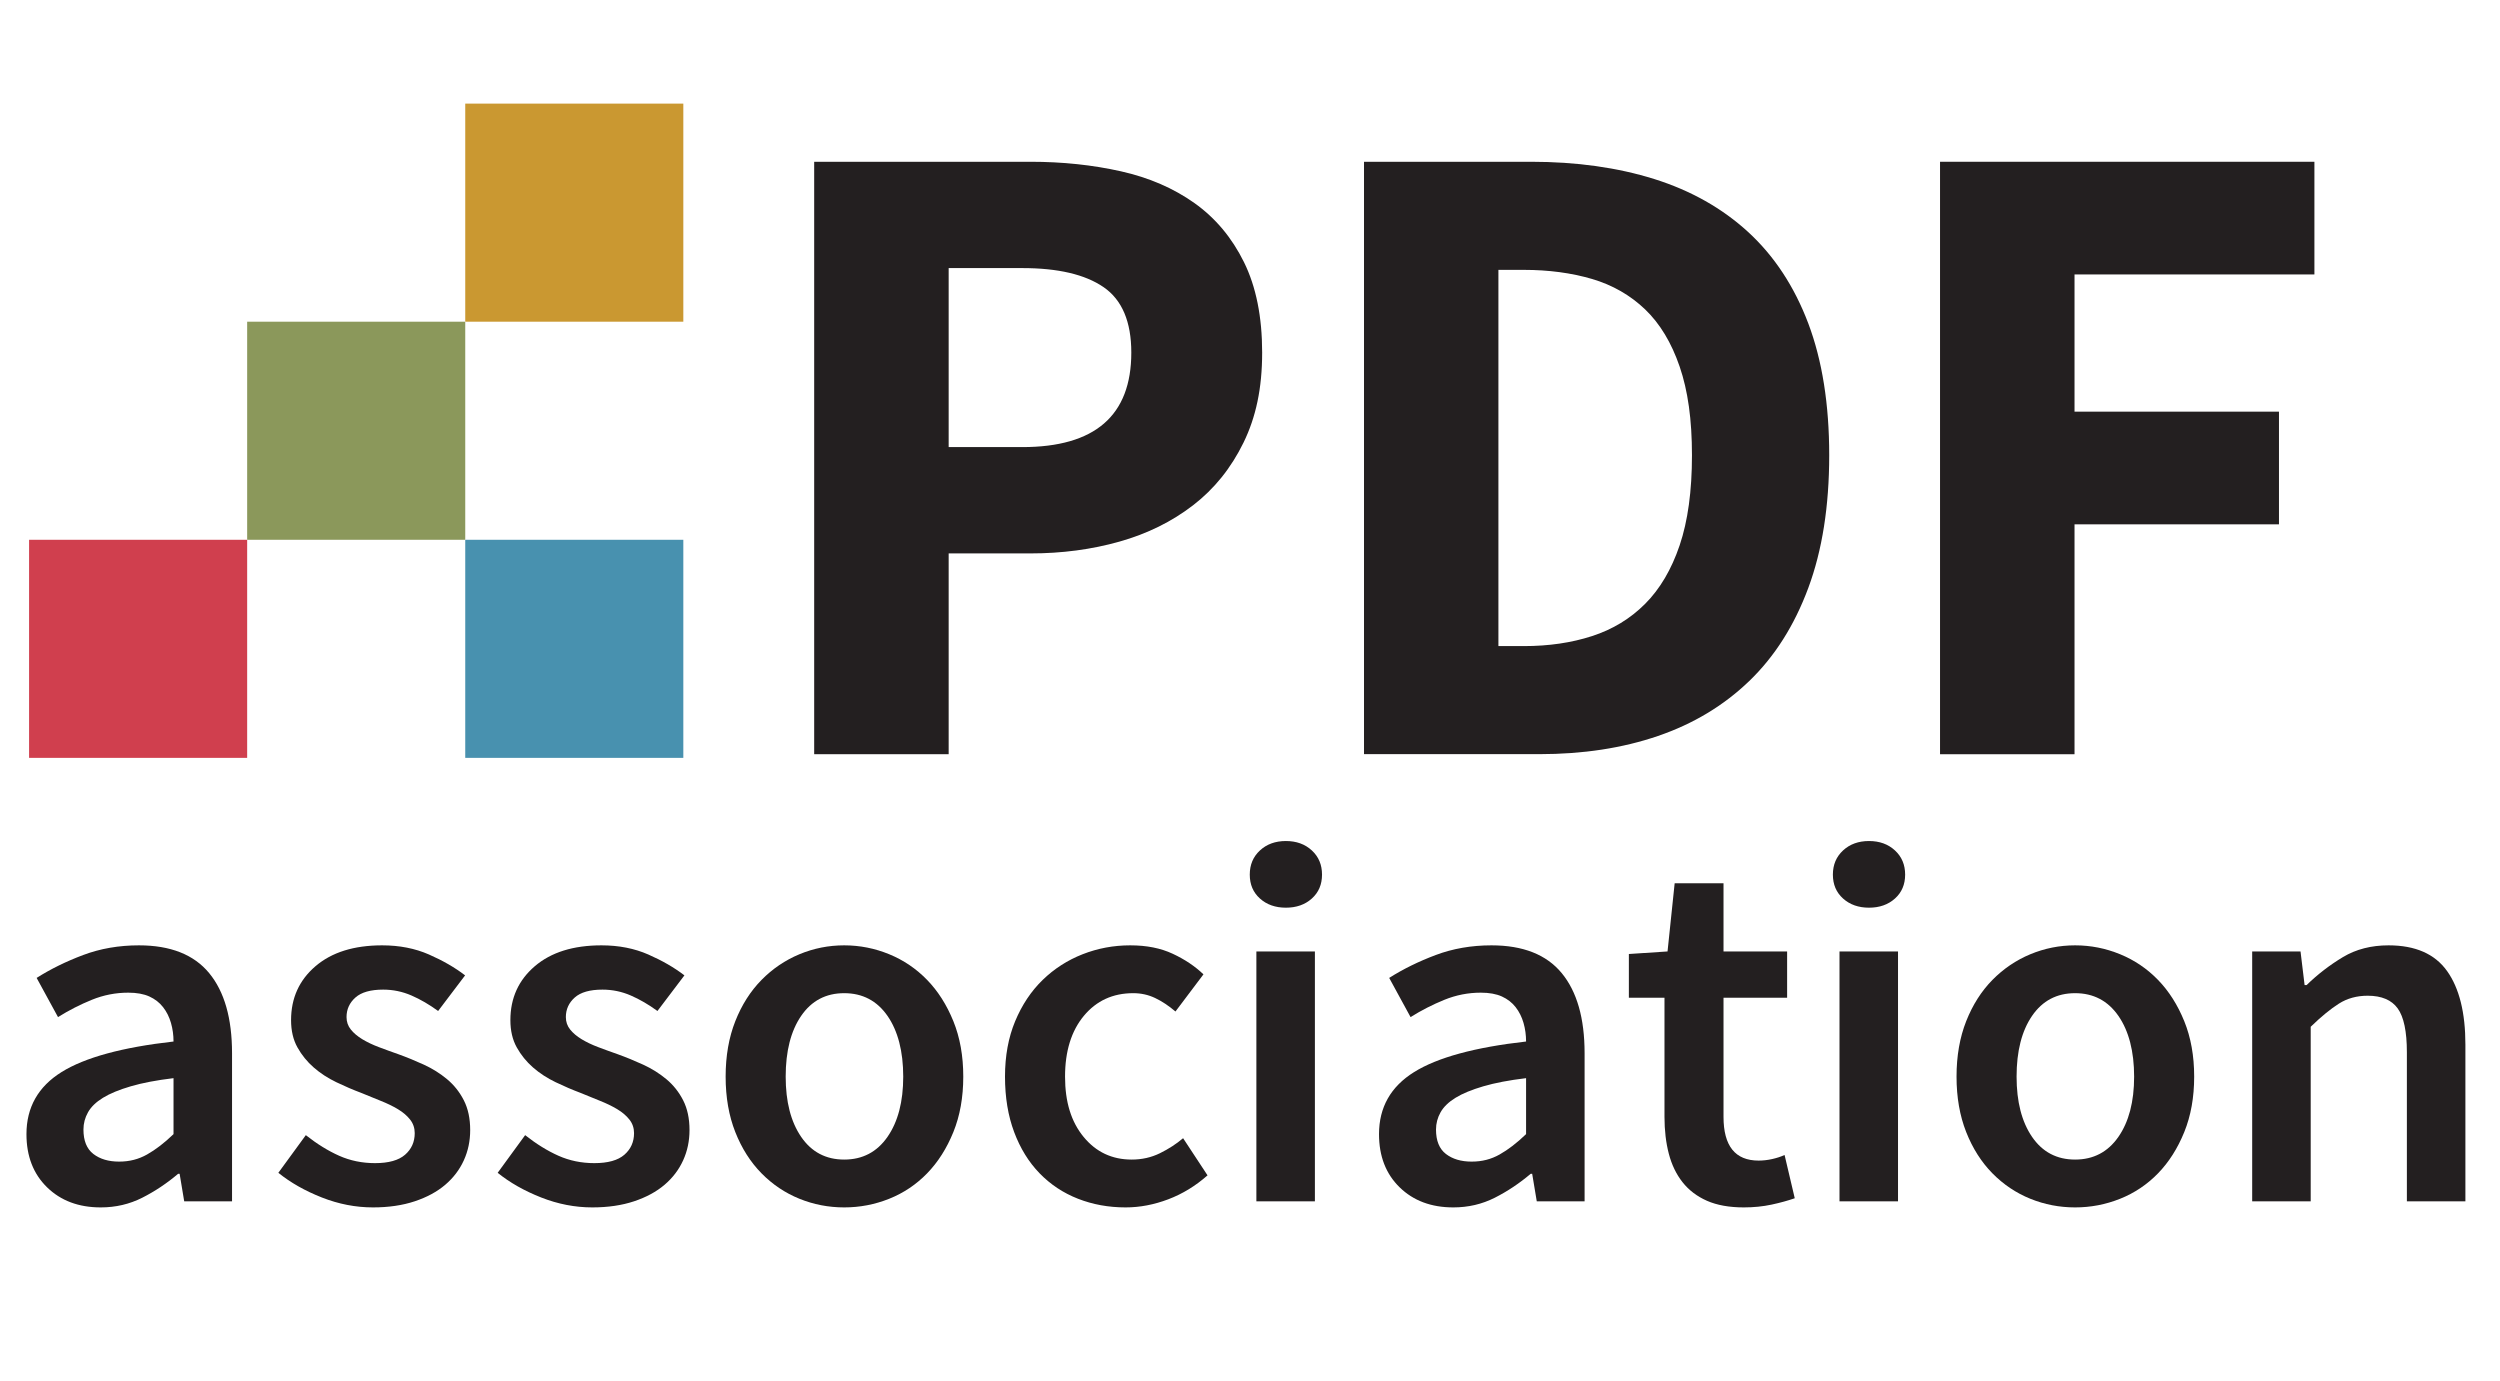
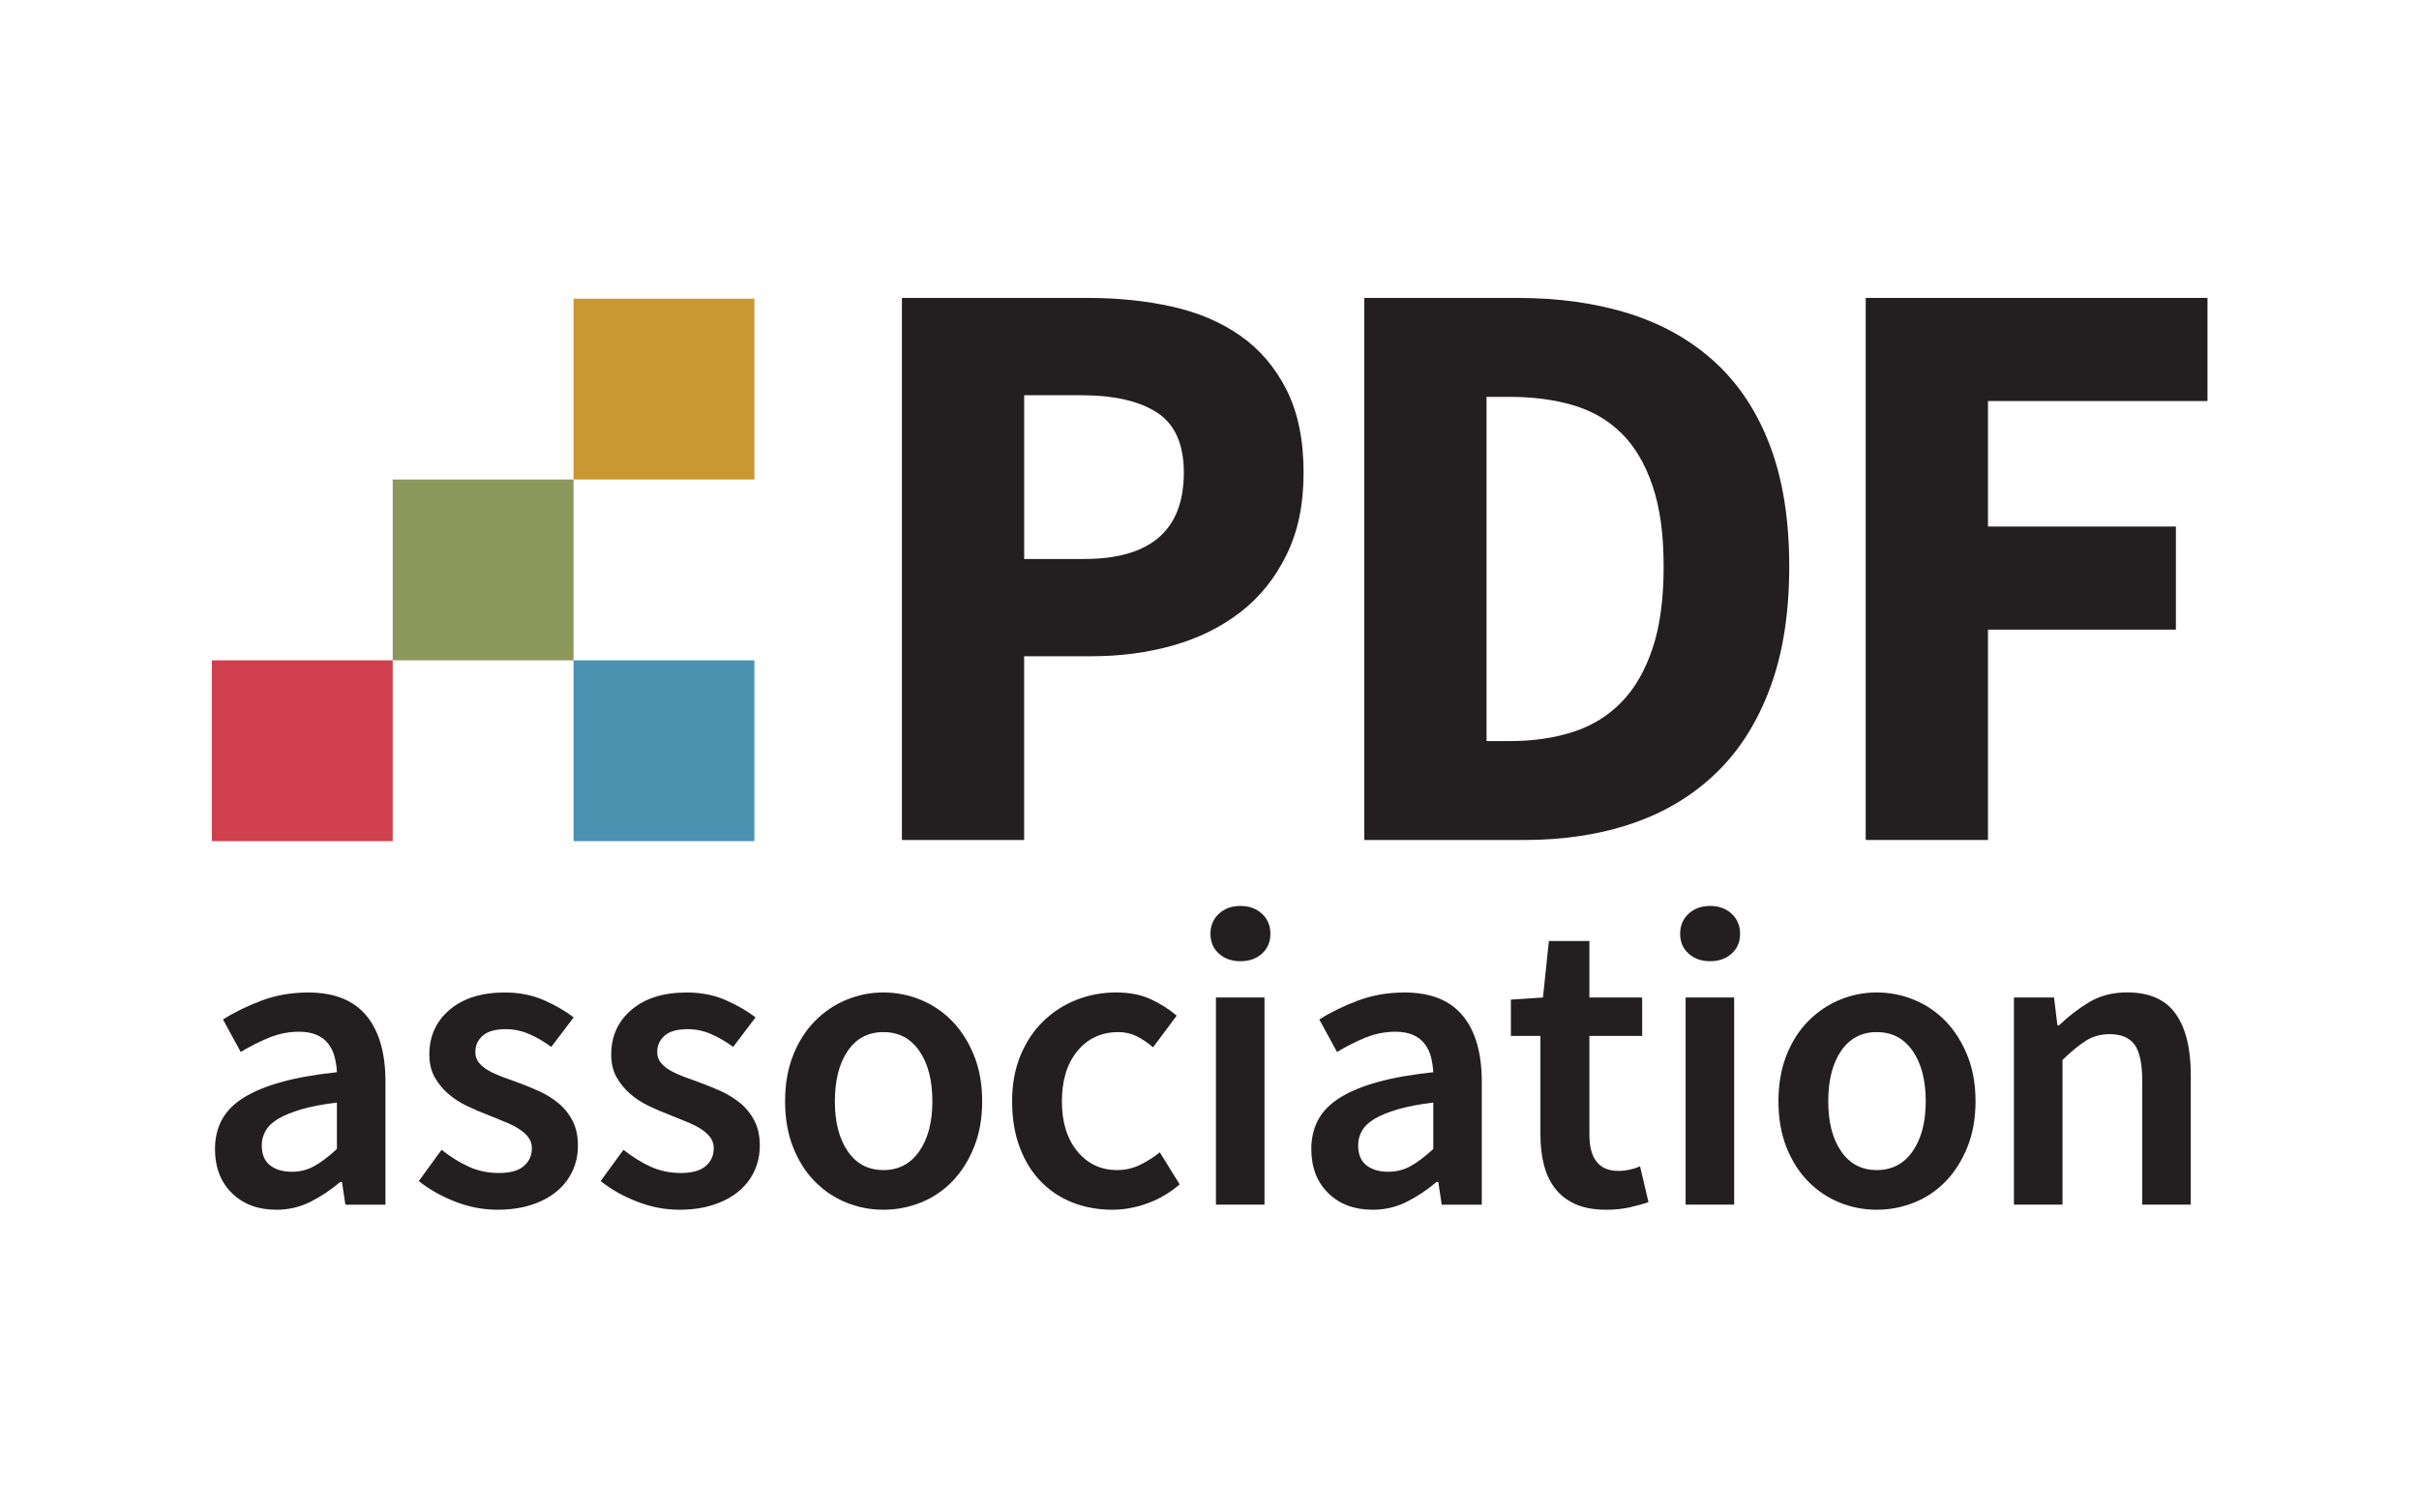
- <svg xmlns="http://www.w3.org/2000/svg" id="uuid-8b673f40-f57e-4e06-b5b6-523fcea8d253" width="242.64mm" height="134.03mm" viewBox="0 0 687.81 379.92">
-   <g style="isolation:isolate;">
-     <g style="isolation:isolate;">
-       <path d="M224,44.5h59.5c8.83,0,17.12.88,24.88,2.62s14.5,4.67,20.25,8.75c5.75,4.09,10.29,9.5,13.62,16.25,3.33,6.75,5,15.04,5,24.88s-1.71,17.75-5.12,24.75c-3.42,7-8.04,12.75-13.88,17.25-5.84,4.5-12.59,7.84-20.25,10-7.67,2.17-15.84,3.25-24.5,3.25h-22.5v55.25h-37V44.5ZM281.25,123c20,0,30-8.66,30-26,0-8.5-2.54-14.5-7.62-18-5.09-3.5-12.54-5.25-22.38-5.25h-20.25v49.25h20.25Z" style="fill:#231f20;" />
-       <path d="M375.25,44.5h46c12.5,0,23.79,1.59,33.88,4.75,10.08,3.17,18.71,8.04,25.88,14.62,7.16,6.59,12.66,14.96,16.5,25.12,3.83,10.17,5.75,22.25,5.75,36.25s-1.92,26.17-5.75,36.5c-3.84,10.34-9.25,18.88-16.25,25.62s-15.38,11.79-25.12,15.12c-9.75,3.34-20.62,5-32.62,5h-48.25V44.5ZM419.25,177.75c6.83,0,13.08-.91,18.75-2.75,5.66-1.83,10.54-4.79,14.62-8.88s7.25-9.46,9.5-16.12c2.25-6.66,3.38-14.91,3.38-24.75s-1.12-17.79-3.38-24.38c-2.25-6.58-5.42-11.83-9.5-15.75-4.09-3.91-8.96-6.71-14.62-8.38-5.67-1.66-11.92-2.5-18.75-2.5h-7v103.5h7Z" style="fill:#231f20;" />
-       <path d="M533.75,44.5h103v31h-66v37.75h56.25v31h-56.25v63.25h-37V44.5Z" style="fill:#231f20;" />
-     </g>
+ <svg xmlns="http://www.w3.org/2000/svg" id="Ebene_1" data-name="Ebene 1" viewBox="0 0 800 500">
+   <defs>
+     <style>
+       .cls-1 {
+         fill: #231f20;
+       }
+ 
+       .cls-2 {
+         fill: #c99831;
+       }
+ 
+       .cls-3 {
+         fill: none;
+       }
+ 
+       .cls-4 {
+         fill: #d03f4e;
+       }
+ 
+       .cls-5 {
+         fill: #8c985b;
+       }
+ 
+       .cls-6 {
+         clip-path: url(#clippath);
+       }
+ 
+       .cls-7 {
+         fill: #4a92b0;
+       }
+     </style>
+     <clipPath id="clippath">
+       <rect class="cls-3" width="800" height="500" />
+     </clipPath>
+   </defs>
+   <g class="cls-6">
+     <path class="cls-1" d="M298.28,277.86V98.55h61.6c9.9,0,19.16.96,27.78,2.89,8.62,1.92,16.13,5.13,22.55,9.62,6.42,4.5,11.5,10.45,15.26,17.88,3.76,7.42,5.64,16.55,5.64,27.36s-1.88,19.52-5.64,27.23c-3.76,7.7-8.85,14.02-15.26,18.98-6.42,4.95-13.84,8.62-22.28,11-8.43,2.39-17.42,3.57-26.95,3.57h-22.28v60.78h-40.43ZM338.71,184.91h19.8c22,0,33-9.53,33-28.6,0-9.35-2.94-15.95-8.8-19.8-5.87-3.85-14.3-5.77-25.3-5.77h-18.7v54.18Z" />
+     <path class="cls-1" d="M451.19,277.86V98.55h50.6c13.75,0,26.13,1.74,37.13,5.23,11,3.48,20.44,8.85,28.33,16.09,7.88,7.25,13.93,16.46,18.15,27.64,4.22,11.19,6.33,24.48,6.33,39.88s-2.11,28.79-6.33,40.15c-4.22,11.37-10.17,20.76-17.88,28.19-7.7,7.43-16.91,12.97-27.64,16.64-10.73,3.67-22.69,5.5-35.89,5.5h-52.8ZM491.62,245.14h7.7c7.7,0,14.67-1,20.9-3.02,6.23-2.02,11.55-5.27,15.95-9.77,4.4-4.49,7.84-10.4,10.31-17.74,2.48-7.33,3.71-16.41,3.71-27.23s-1.24-19.57-3.71-26.81c-2.47-7.24-5.91-13.02-10.31-17.33-4.4-4.31-9.72-7.38-15.95-9.21-6.24-1.83-13.2-2.75-20.9-2.75h-7.7v113.86Z" />
+     <polygon class="cls-1" points="617.02 277.86 617.02 98.55 730.05 98.55 730.05 132.66 657.45 132.66 657.45 174.18 719.6 174.18 719.6 208.28 657.45 208.28 657.45 277.86 617.02 277.86" />
+     <path class="cls-1" d="M91.33,400.17c-6.05,0-10.93-1.84-14.65-5.51-3.72-3.67-5.58-8.53-5.58-14.58,0-3.63.77-6.86,2.3-9.7,1.54-2.84,3.95-5.28,7.26-7.33,3.3-2.05,7.49-3.77,12.56-5.16,5.07-1.4,11.14-2.46,18.21-3.21-.09-1.77-.35-3.46-.77-5.09-.42-1.62-1.12-3.07-2.09-4.32-.98-1.26-2.26-2.24-3.84-2.93-1.58-.7-3.54-1.05-5.86-1.05-3.35,0-6.63.65-9.84,1.95-3.21,1.3-6.35,2.88-9.42,4.75l-5.86-10.75c3.81-2.42,8.09-4.51,12.84-6.28,4.75-1.77,9.86-2.65,15.35-2.65,8.56,0,14.95,2.54,19.19,7.61,4.23,5.07,6.35,12.4,6.35,21.98v40.61h-13.26l-1.12-7.54h-.56c-3.07,2.61-6.35,4.79-9.84,6.56-3.49,1.77-7.28,2.65-11.37,2.65M96.49,387.61c2.79,0,5.33-.65,7.6-1.96,2.28-1.3,4.72-3.16,7.33-5.58v-15.35c-4.65.56-8.56,1.3-11.72,2.23-3.16.93-5.72,1.98-7.68,3.14-1.95,1.16-3.35,2.49-4.19,3.98-.84,1.49-1.26,3.07-1.26,4.75,0,3.07.93,5.3,2.79,6.7,1.86,1.4,4.24,2.09,7.12,2.09" />
+     <path class="cls-1" d="M164.46,400.17c-4.75,0-9.42-.91-14.03-2.72-4.61-1.81-8.58-4.07-11.93-6.77l7.54-10.33c3.07,2.42,6.12,4.3,9.14,5.65,3.02,1.35,6.3,2.02,9.84,2.02,3.72,0,6.46-.77,8.23-2.3,1.77-1.53,2.65-3.51,2.65-5.93,0-1.4-.42-2.63-1.26-3.7-.84-1.07-1.96-2.02-3.35-2.86-1.4-.84-2.98-1.61-4.74-2.3-1.77-.7-3.54-1.42-5.3-2.16-2.23-.84-4.52-1.81-6.84-2.93-2.33-1.12-4.4-2.46-6.21-4.05-1.82-1.58-3.3-3.42-4.47-5.51-1.16-2.09-1.74-4.58-1.74-7.46,0-6.05,2.23-10.98,6.7-14.79,4.47-3.81,10.56-5.72,18.28-5.72,4.74,0,9.02.84,12.84,2.51,3.81,1.67,7.12,3.58,9.91,5.72l-7.4,9.77c-2.42-1.77-4.86-3.19-7.33-4.26-2.47-1.07-5.05-1.61-7.75-1.61-3.44,0-5.98.72-7.6,2.16-1.63,1.45-2.44,3.24-2.44,5.37,0,1.39.39,2.58,1.19,3.56.79.98,1.84,1.84,3.14,2.58,1.3.75,2.81,1.44,4.54,2.09,1.72.65,3.51,1.31,5.37,1.96,2.32.84,4.65,1.79,6.98,2.86,2.32,1.07,4.44,2.4,6.35,3.98,1.91,1.58,3.44,3.51,4.61,5.79,1.16,2.28,1.75,5,1.75,8.16,0,2.98-.58,5.75-1.75,8.31-1.16,2.56-2.86,4.79-5.1,6.7-2.23,1.91-5.02,3.42-8.37,4.54-3.35,1.12-7.16,1.67-11.44,1.67" />
+     <path class="cls-1" d="M224.61,400.17c-4.75,0-9.42-.91-14.03-2.72-4.61-1.81-8.58-4.07-11.93-6.77l7.54-10.33c3.07,2.42,6.12,4.3,9.14,5.65,3.02,1.35,6.3,2.02,9.84,2.02,3.72,0,6.46-.77,8.23-2.3,1.77-1.53,2.65-3.51,2.65-5.93,0-1.4-.42-2.63-1.26-3.7-.84-1.07-1.96-2.02-3.35-2.86-1.4-.84-2.98-1.61-4.74-2.3-1.77-.7-3.54-1.42-5.3-2.16-2.23-.84-4.52-1.81-6.84-2.93-2.33-1.12-4.39-2.46-6.21-4.05-1.81-1.58-3.3-3.42-4.47-5.51-1.17-2.09-1.74-4.58-1.74-7.46,0-6.05,2.23-10.98,6.7-14.79,4.47-3.81,10.56-5.72,18.28-5.72,4.74,0,9.02.84,12.84,2.51,3.81,1.67,7.12,3.58,9.91,5.72l-7.4,9.77c-2.42-1.77-4.86-3.19-7.33-4.26-2.47-1.07-5.05-1.61-7.75-1.61-3.44,0-5.98.72-7.6,2.16-1.63,1.45-2.44,3.24-2.44,5.37,0,1.39.39,2.58,1.19,3.56.79.98,1.83,1.84,3.14,2.58,1.3.75,2.81,1.44,4.54,2.09,1.72.65,3.51,1.31,5.37,1.96,2.32.84,4.65,1.79,6.98,2.86,2.32,1.07,4.44,2.4,6.35,3.98,1.91,1.58,3.44,3.51,4.61,5.79,1.16,2.28,1.75,5,1.75,8.16,0,2.98-.58,5.75-1.75,8.31-1.16,2.56-2.86,4.79-5.1,6.7-2.23,1.91-5.02,3.42-8.37,4.54-3.35,1.12-7.16,1.67-11.44,1.67" />
+     <path class="cls-1" d="M292.16,400.17c-4.28,0-8.37-.79-12.28-2.37-3.91-1.58-7.38-3.91-10.4-6.98-3.02-3.07-5.42-6.84-7.19-11.31-1.77-4.46-2.65-9.54-2.65-15.21s.88-10.75,2.65-15.21c1.77-4.46,4.16-8.23,7.19-11.3,3.02-3.07,6.49-5.42,10.4-7.05,3.91-1.63,8-2.44,12.28-2.44s8.39.81,12.35,2.44c3.95,1.63,7.42,3.98,10.4,7.05,2.98,3.07,5.37,6.84,7.19,11.3,1.81,4.47,2.72,9.54,2.72,15.21s-.91,10.75-2.72,15.21c-1.81,4.47-4.21,8.24-7.19,11.31-2.98,3.07-6.44,5.39-10.4,6.98-3.96,1.58-8.07,2.37-12.35,2.37M292.16,387.05c5.02,0,8.98-2.07,11.86-6.21,2.88-4.14,4.33-9.65,4.33-16.54s-1.44-12.54-4.33-16.68c-2.88-4.14-6.84-6.21-11.86-6.21s-8.96,2.07-11.79,6.21c-2.84,4.14-4.26,9.7-4.26,16.68s1.42,12.4,4.26,16.54c2.84,4.14,6.77,6.21,11.79,6.21" />
+     <path class="cls-1" d="M367.8,400.17c-4.65,0-9-.79-13.05-2.37-4.05-1.58-7.56-3.91-10.54-6.98-2.98-3.07-5.3-6.84-6.98-11.31-1.67-4.46-2.51-9.54-2.51-15.21s.93-10.75,2.79-15.21c1.86-4.46,4.37-8.23,7.54-11.3,3.16-3.07,6.81-5.42,10.96-7.05,4.14-1.63,8.49-2.44,13.05-2.44s8.3.75,11.51,2.23c3.21,1.49,6.07,3.3,8.58,5.44l-7.81,10.47c-1.86-1.58-3.7-2.81-5.52-3.7-1.81-.88-3.79-1.33-5.93-1.33-5.58,0-10.1,2.07-13.54,6.21-3.44,4.14-5.16,9.7-5.16,16.68s1.7,12.4,5.09,16.54c3.39,4.14,7.79,6.21,13.19,6.21,2.7,0,5.23-.58,7.61-1.75,2.37-1.16,4.53-2.53,6.49-4.12l6.56,10.61c-3.26,2.79-6.82,4.89-10.68,6.28-3.86,1.4-7.74,2.1-11.65,2.1" />
+     <path class="cls-1" d="M410.23,317.96c-2.89,0-5.26-.84-7.12-2.51-1.86-1.67-2.79-3.86-2.79-6.56s.93-4.91,2.79-6.63c1.86-1.72,4.23-2.58,7.12-2.58s5.26.86,7.12,2.58c1.86,1.72,2.79,3.93,2.79,6.63s-.93,4.88-2.79,6.56c-1.86,1.68-4.23,2.51-7.12,2.51M402.13,329.96h16.05v68.53h-16.05v-68.53Z" />
+     <path class="cls-1" d="M453.91,400.17c-6.05,0-10.94-1.84-14.66-5.51-3.72-3.67-5.58-8.53-5.58-14.58,0-3.63.77-6.86,2.3-9.7,1.54-2.84,3.95-5.28,7.26-7.33,3.3-2.05,7.49-3.77,12.56-5.16,5.07-1.4,11.14-2.46,18.21-3.21-.09-1.77-.35-3.46-.77-5.09-.42-1.62-1.12-3.07-2.09-4.32-.98-1.26-2.26-2.24-3.84-2.93-1.58-.7-3.54-1.05-5.86-1.05-3.35,0-6.63.65-9.84,1.95-3.21,1.3-6.35,2.88-9.42,4.75l-5.86-10.75c3.81-2.42,8.09-4.51,12.84-6.28,4.75-1.77,9.86-2.65,15.35-2.65,8.56,0,14.96,2.54,19.19,7.61,4.23,5.07,6.35,12.4,6.35,21.98v40.61h-13.26l-1.12-7.54h-.56c-3.07,2.61-6.35,4.79-9.84,6.56-3.49,1.77-7.28,2.65-11.37,2.65M459.07,387.61c2.79,0,5.33-.65,7.61-1.96,2.28-1.3,4.72-3.16,7.33-5.58v-15.35c-4.65.56-8.56,1.3-11.72,2.23-3.16.93-5.72,1.98-7.68,3.14-1.95,1.16-3.35,2.49-4.19,3.98-.84,1.49-1.26,3.07-1.26,4.75,0,3.07.93,5.3,2.79,6.7,1.86,1.4,4.23,2.09,7.12,2.09" />
+     <path class="cls-1" d="M531.22,400.17c-4,0-7.37-.6-10.12-1.81-2.75-1.21-4.98-2.91-6.7-5.1-1.72-2.18-2.98-4.79-3.77-7.81-.79-3.03-1.19-6.4-1.19-10.12v-32.66h-9.77v-12l10.61-.7,1.96-18.7h13.4v18.7h17.45v12.7h-17.45v32.66c0,8,3.21,12,9.63,12,1.21,0,2.44-.14,3.7-.41,1.25-.28,2.39-.65,3.42-1.12l2.79,11.86c-1.86.65-3.98,1.23-6.35,1.75-2.37.51-4.91.77-7.61.77" />
+     <path class="cls-1" d="M565.56,317.96c-2.89,0-5.26-.84-7.12-2.51-1.86-1.67-2.79-3.86-2.79-6.56s.93-4.91,2.79-6.63c1.86-1.72,4.23-2.58,7.12-2.58s5.25.86,7.12,2.58c1.86,1.72,2.79,3.93,2.79,6.63s-.93,4.88-2.79,6.56c-1.86,1.68-4.23,2.51-7.12,2.51M557.46,329.96h16.05v68.53h-16.05v-68.53Z" />
+     <path class="cls-1" d="M620.68,400.17c-4.28,0-8.37-.79-12.28-2.37-3.91-1.58-7.38-3.91-10.4-6.98-3.02-3.07-5.42-6.84-7.19-11.31-1.77-4.46-2.65-9.54-2.65-15.21s.88-10.75,2.65-15.21c1.76-4.46,4.16-8.23,7.19-11.3,3.02-3.07,6.49-5.42,10.4-7.05,3.91-1.63,8-2.44,12.28-2.44s8.4.81,12.35,2.44c3.96,1.63,7.42,3.98,10.4,7.05,2.98,3.07,5.37,6.84,7.19,11.3,1.81,4.47,2.72,9.54,2.72,15.21s-.91,10.75-2.72,15.21c-1.82,4.47-4.21,8.24-7.19,11.31-2.98,3.07-6.44,5.39-10.4,6.98-3.96,1.58-8.07,2.37-12.35,2.37M620.68,387.05c5.02,0,8.98-2.07,11.86-6.21,2.88-4.14,4.33-9.65,4.33-16.54s-1.44-12.54-4.33-16.68c-2.89-4.14-6.84-6.21-11.86-6.21s-8.96,2.07-11.79,6.21c-2.84,4.14-4.26,9.7-4.26,16.68s1.42,12.4,4.26,16.54c2.84,4.14,6.77,6.21,11.79,6.21" />
+     <path class="cls-1" d="M666.04,398.49v-68.53h13.26l1.12,9.21h.56c3.07-2.98,6.4-5.54,9.98-7.68,3.58-2.14,7.75-3.21,12.49-3.21,7.35,0,12.7,2.35,16.05,7.05,3.35,4.7,5.02,11.42,5.02,20.16v42.99h-16.05v-40.89c0-5.67-.84-9.68-2.51-12-1.68-2.32-4.42-3.49-8.23-3.49-2.98,0-5.61.72-7.88,2.16-2.28,1.44-4.86,3.56-7.75,6.35v47.87h-16.05Z" />
+     <rect class="cls-2" x="189.68" y="98.8" width="59.81" height="59.81" />
+     <rect class="cls-5" x="129.87" y="158.62" width="59.81" height="59.81" />
+     <rect class="cls-4" x="70.06" y="218.43" width="59.81" height="59.81" />
+     <rect class="cls-7" x="189.68" y="218.43" width="59.81" height="59.81" />
  </g>
-   <g style="isolation:isolate;">
-     <g style="isolation:isolate;">
-       <path d="M7.28,312.02c0-7.37,3.22-13.07,9.66-17.08,6.44-4.01,16.71-6.81,30.8-8.4,0-1.77-.23-3.48-.7-5.11-.47-1.63-1.19-3.08-2.17-4.34s-2.24-2.24-3.78-2.94c-1.54-.7-3.48-1.05-5.81-1.05-3.45,0-6.79.65-10.01,1.96-3.22,1.31-6.32,2.89-9.31,4.76l-5.88-10.78c3.83-2.43,8.1-4.53,12.81-6.3,4.71-1.77,9.82-2.66,15.33-2.66,8.68,0,15.12,2.54,19.32,7.63,4.2,5.09,6.3,12.44,6.3,22.05v40.74h-13.16l-1.26-7.56h-.42c-3.08,2.61-6.37,4.81-9.87,6.58-3.5,1.77-7.3,2.66-11.41,2.66-6.07,0-10.99-1.84-14.77-5.53-3.78-3.69-5.67-8.56-5.67-14.63ZM22.96,310.76c0,3.08.91,5.32,2.73,6.72,1.82,1.4,4.18,2.1,7.07,2.1s5.37-.65,7.7-1.96c2.33-1.31,4.76-3.17,7.28-5.6v-15.4c-4.67.56-8.59,1.31-11.76,2.24-3.17.93-5.72,1.98-7.63,3.15-1.91,1.17-3.29,2.5-4.13,3.99-.84,1.49-1.26,3.08-1.26,4.76Z" style="fill:#231f20;" />
-       <path d="M84.14,312.3c3.08,2.43,6.14,4.32,9.17,5.67,3.03,1.35,6.32,2.03,9.87,2.03,3.73,0,6.49-.77,8.26-2.31,1.77-1.54,2.66-3.52,2.66-5.95,0-1.4-.42-2.64-1.26-3.71-.84-1.07-1.96-2.03-3.36-2.87-1.4-.84-2.99-1.61-4.76-2.31-1.77-.7-3.55-1.42-5.32-2.17-2.24-.84-4.53-1.82-6.86-2.94-2.33-1.12-4.41-2.47-6.23-4.06-1.82-1.59-3.31-3.43-4.48-5.53-1.17-2.1-1.75-4.6-1.75-7.49,0-6.07,2.24-11.01,6.72-14.84,4.48-3.83,10.59-5.74,18.34-5.74,4.76,0,9.05.84,12.88,2.52,3.83,1.68,7.14,3.59,9.94,5.74l-7.42,9.8c-2.43-1.77-4.88-3.2-7.35-4.27-2.47-1.07-5.06-1.61-7.77-1.61-3.45,0-6,.72-7.63,2.17-1.63,1.45-2.45,3.24-2.45,5.39,0,1.31.4,2.45,1.19,3.43.79.98,1.84,1.87,3.15,2.66,1.31.79,2.82,1.52,4.55,2.17,1.73.65,3.52,1.31,5.39,1.96,2.33.84,4.67,1.8,7,2.87,2.33,1.07,4.46,2.4,6.37,3.99,1.91,1.59,3.45,3.52,4.62,5.81,1.17,2.29,1.75,5.02,1.75,8.19,0,2.99-.58,5.76-1.75,8.33-1.17,2.57-2.87,4.81-5.11,6.72-2.24,1.91-5.04,3.43-8.4,4.55-3.36,1.12-7.19,1.68-11.48,1.68-4.76,0-9.45-.91-14.07-2.73-4.62-1.82-8.61-4.08-11.97-6.79l7.56-10.36Z" style="fill:#231f20;" />
-       <path d="M144.48,312.3c3.08,2.43,6.14,4.32,9.17,5.67,3.03,1.35,6.32,2.03,9.87,2.03,3.73,0,6.49-.77,8.26-2.31,1.77-1.54,2.66-3.52,2.66-5.95,0-1.4-.42-2.64-1.26-3.71-.84-1.07-1.96-2.03-3.36-2.87-1.4-.84-2.99-1.61-4.76-2.31-1.77-.7-3.55-1.42-5.32-2.17-2.24-.84-4.53-1.82-6.86-2.94-2.33-1.12-4.41-2.47-6.23-4.06-1.82-1.59-3.31-3.43-4.48-5.53-1.17-2.1-1.75-4.6-1.75-7.49,0-6.07,2.24-11.01,6.72-14.84,4.48-3.83,10.59-5.74,18.34-5.74,4.76,0,9.05.84,12.88,2.52,3.83,1.68,7.14,3.59,9.94,5.74l-7.42,9.8c-2.43-1.77-4.88-3.2-7.35-4.27-2.47-1.07-5.06-1.61-7.77-1.61-3.45,0-6,.72-7.63,2.17-1.63,1.45-2.45,3.24-2.45,5.39,0,1.31.4,2.45,1.19,3.43.79.98,1.84,1.87,3.15,2.66,1.31.79,2.82,1.52,4.55,2.17,1.73.65,3.52,1.31,5.39,1.96,2.33.84,4.67,1.8,7,2.87,2.33,1.07,4.46,2.4,6.37,3.99,1.91,1.59,3.45,3.52,4.62,5.81,1.17,2.29,1.75,5.02,1.75,8.19,0,2.99-.58,5.76-1.75,8.33-1.17,2.57-2.87,4.81-5.11,6.72-2.24,1.91-5.04,3.43-8.4,4.55-3.36,1.12-7.19,1.68-11.48,1.68-4.76,0-9.45-.91-14.07-2.73-4.62-1.82-8.61-4.08-11.97-6.79l7.56-10.36Z" style="fill:#231f20;" />
-       <path d="M199.64,296.2c0-5.69.89-10.78,2.66-15.26,1.77-4.48,4.18-8.26,7.21-11.34,3.03-3.08,6.51-5.44,10.43-7.07,3.92-1.63,8.03-2.45,12.32-2.45s8.42.82,12.39,2.45c3.97,1.63,7.44,3.99,10.43,7.07,2.99,3.08,5.39,6.86,7.21,11.34,1.82,4.48,2.73,9.57,2.73,15.26s-.91,10.78-2.73,15.26c-1.82,4.48-4.22,8.26-7.21,11.34-2.99,3.08-6.46,5.41-10.43,7-3.97,1.59-8.1,2.38-12.39,2.38s-8.4-.79-12.32-2.38-7.4-3.92-10.43-7c-3.03-3.08-5.44-6.86-7.21-11.34-1.77-4.48-2.66-9.57-2.66-15.26ZM216.16,296.2c0,6.91,1.42,12.44,4.27,16.59,2.85,4.15,6.79,6.23,11.83,6.23s9.01-2.08,11.9-6.23c2.89-4.15,4.34-9.68,4.34-16.59s-1.45-12.58-4.34-16.73c-2.89-4.15-6.86-6.23-11.9-6.23s-8.98,2.08-11.83,6.23c-2.85,4.15-4.27,9.73-4.27,16.73Z" style="fill:#231f20;" />
-       <path d="M276.5,296.2c0-5.69.93-10.78,2.8-15.26,1.87-4.48,4.39-8.26,7.56-11.34,3.17-3.08,6.84-5.44,10.99-7.07,4.15-1.63,8.52-2.45,13.09-2.45s8.38.77,11.69,2.31c3.31,1.54,6.14,3.43,8.47,5.67l-7.7,10.22c-1.87-1.59-3.73-2.82-5.6-3.71-1.87-.89-3.87-1.33-6.02-1.33-5.6,0-10.13,2.08-13.58,6.23-3.45,4.15-5.18,9.73-5.18,16.73s1.7,12.44,5.11,16.59c3.41,4.15,7.82,6.23,13.23,6.23,2.8,0,5.39-.58,7.77-1.75,2.38-1.17,4.5-2.54,6.37-4.13l6.72,10.22c-3.27,2.89-6.86,5.09-10.78,6.58-3.92,1.49-7.84,2.24-11.76,2.24-4.67,0-9.03-.79-13.09-2.38-4.06-1.59-7.58-3.92-10.57-7-2.99-3.08-5.32-6.86-7-11.34-1.68-4.48-2.52-9.57-2.52-15.26Z" style="fill:#231f20;" />
-       <path d="M353.78,249.72c-2.89,0-5.27-.84-7.14-2.52-1.87-1.68-2.8-3.87-2.8-6.58s.93-4.92,2.8-6.65c1.87-1.73,4.25-2.59,7.14-2.59s5.27.86,7.14,2.59c1.87,1.73,2.8,3.94,2.8,6.65s-.93,4.9-2.8,6.58c-1.87,1.68-4.25,2.52-7.14,2.52ZM345.66,261.76h16.1v68.74h-16.1v-68.74Z" style="fill:#231f20;" />
-       <path d="M379.4,312.02c0-7.37,3.22-13.07,9.66-17.08,6.44-4.01,16.71-6.81,30.8-8.4,0-1.77-.23-3.48-.7-5.11-.47-1.63-1.19-3.08-2.17-4.34-.98-1.26-2.24-2.24-3.78-2.94-1.54-.7-3.48-1.05-5.81-1.05-3.45,0-6.79.65-10.01,1.96-3.22,1.31-6.32,2.89-9.31,4.76l-5.88-10.78c3.83-2.43,8.1-4.53,12.81-6.3,4.71-1.77,9.82-2.66,15.33-2.66,8.68,0,15.12,2.54,19.32,7.63,4.2,5.09,6.3,12.44,6.3,22.05v40.74h-13.16l-1.26-7.56h-.42c-3.08,2.61-6.37,4.81-9.87,6.58-3.5,1.77-7.3,2.66-11.41,2.66-6.07,0-10.99-1.84-14.77-5.53-3.78-3.69-5.67-8.56-5.67-14.63ZM395.08,310.76c0,3.08.91,5.32,2.73,6.72,1.82,1.4,4.18,2.1,7.07,2.1s5.37-.65,7.7-1.96c2.33-1.31,4.76-3.17,7.28-5.6v-15.4c-4.67.56-8.59,1.31-11.76,2.24-3.17.93-5.72,1.98-7.63,3.15-1.91,1.17-3.29,2.5-4.13,3.99-.84,1.49-1.26,3.08-1.26,4.76Z" style="fill:#231f20;" />
-       <path d="M457.94,274.5h-9.8v-12.04l10.64-.7,1.96-18.76h13.44v18.76h17.5v12.74h-17.5v32.76c0,8.03,3.22,12.04,9.66,12.04,1.21,0,2.45-.14,3.71-.42s2.4-.65,3.43-1.12l2.8,11.9c-1.87.65-3.99,1.24-6.37,1.75-2.38.51-4.92.77-7.63.77-4.01,0-7.4-.61-10.15-1.82-2.75-1.21-4.99-2.92-6.72-5.11-1.73-2.19-2.99-4.81-3.78-7.84-.79-3.03-1.19-6.42-1.19-10.15v-32.76Z" style="fill:#231f20;" />
-       <path d="M514.21,249.72c-2.89,0-5.27-.84-7.14-2.52-1.87-1.68-2.8-3.87-2.8-6.58s.93-4.92,2.8-6.65c1.87-1.73,4.25-2.59,7.14-2.59s5.27.86,7.14,2.59c1.87,1.73,2.8,3.94,2.8,6.65s-.93,4.9-2.8,6.58c-1.87,1.68-4.25,2.52-7.14,2.52ZM506.09,261.76h16.1v68.74h-16.1v-68.74Z" style="fill:#231f20;" />
-       <path d="M538.29,296.2c0-5.69.89-10.78,2.66-15.26,1.77-4.48,4.18-8.26,7.21-11.34,3.03-3.08,6.51-5.44,10.43-7.07,3.92-1.63,8.03-2.45,12.32-2.45s8.42.82,12.39,2.45c3.97,1.63,7.44,3.99,10.43,7.07,2.99,3.08,5.39,6.86,7.21,11.34,1.82,4.48,2.73,9.57,2.73,15.26s-.91,10.78-2.73,15.26c-1.82,4.48-4.22,8.26-7.21,11.34-2.99,3.08-6.46,5.41-10.43,7-3.97,1.59-8.1,2.38-12.39,2.38s-8.4-.79-12.32-2.38-7.4-3.92-10.43-7c-3.03-3.08-5.44-6.86-7.21-11.34-1.77-4.48-2.66-9.57-2.66-15.26ZM554.81,296.2c0,6.91,1.42,12.44,4.27,16.59,2.85,4.15,6.79,6.23,11.83,6.23s9.01-2.08,11.9-6.23c2.89-4.15,4.34-9.68,4.34-16.59s-1.45-12.58-4.34-16.73c-2.89-4.15-6.86-6.23-11.9-6.23s-8.98,2.08-11.83,6.23c-2.85,4.15-4.27,9.73-4.27,16.73Z" style="fill:#231f20;" />
-       <path d="M619.63,261.76h13.3l1.12,9.24h.56c3.08-2.99,6.42-5.55,10.01-7.7,3.59-2.15,7.77-3.22,12.53-3.22,7.37,0,12.74,2.36,16.1,7.07,3.36,4.71,5.04,11.46,5.04,20.23v43.12h-16.1v-41.02c0-5.69-.84-9.71-2.52-12.04-1.68-2.33-4.43-3.5-8.26-3.5-2.99,0-5.62.72-7.91,2.17-2.29,1.45-4.88,3.57-7.77,6.37v48.02h-16.1v-68.74Z" style="fill:#231f20;" />
-     </g>
-   </g>
-   <rect x="128" y="28.5" width="60" height="60" style="fill:#ca9831;" />
-   <rect x="68" y="88.5" width="60" height="60" style="fill:#8b985b;" />
-   <rect x="8" y="148.5" width="60" height="60" style="fill:#d03f4e;" />
-   <rect x="128" y="148.5" width="60" height="60" style="fill:#4891af;" />
</svg>
